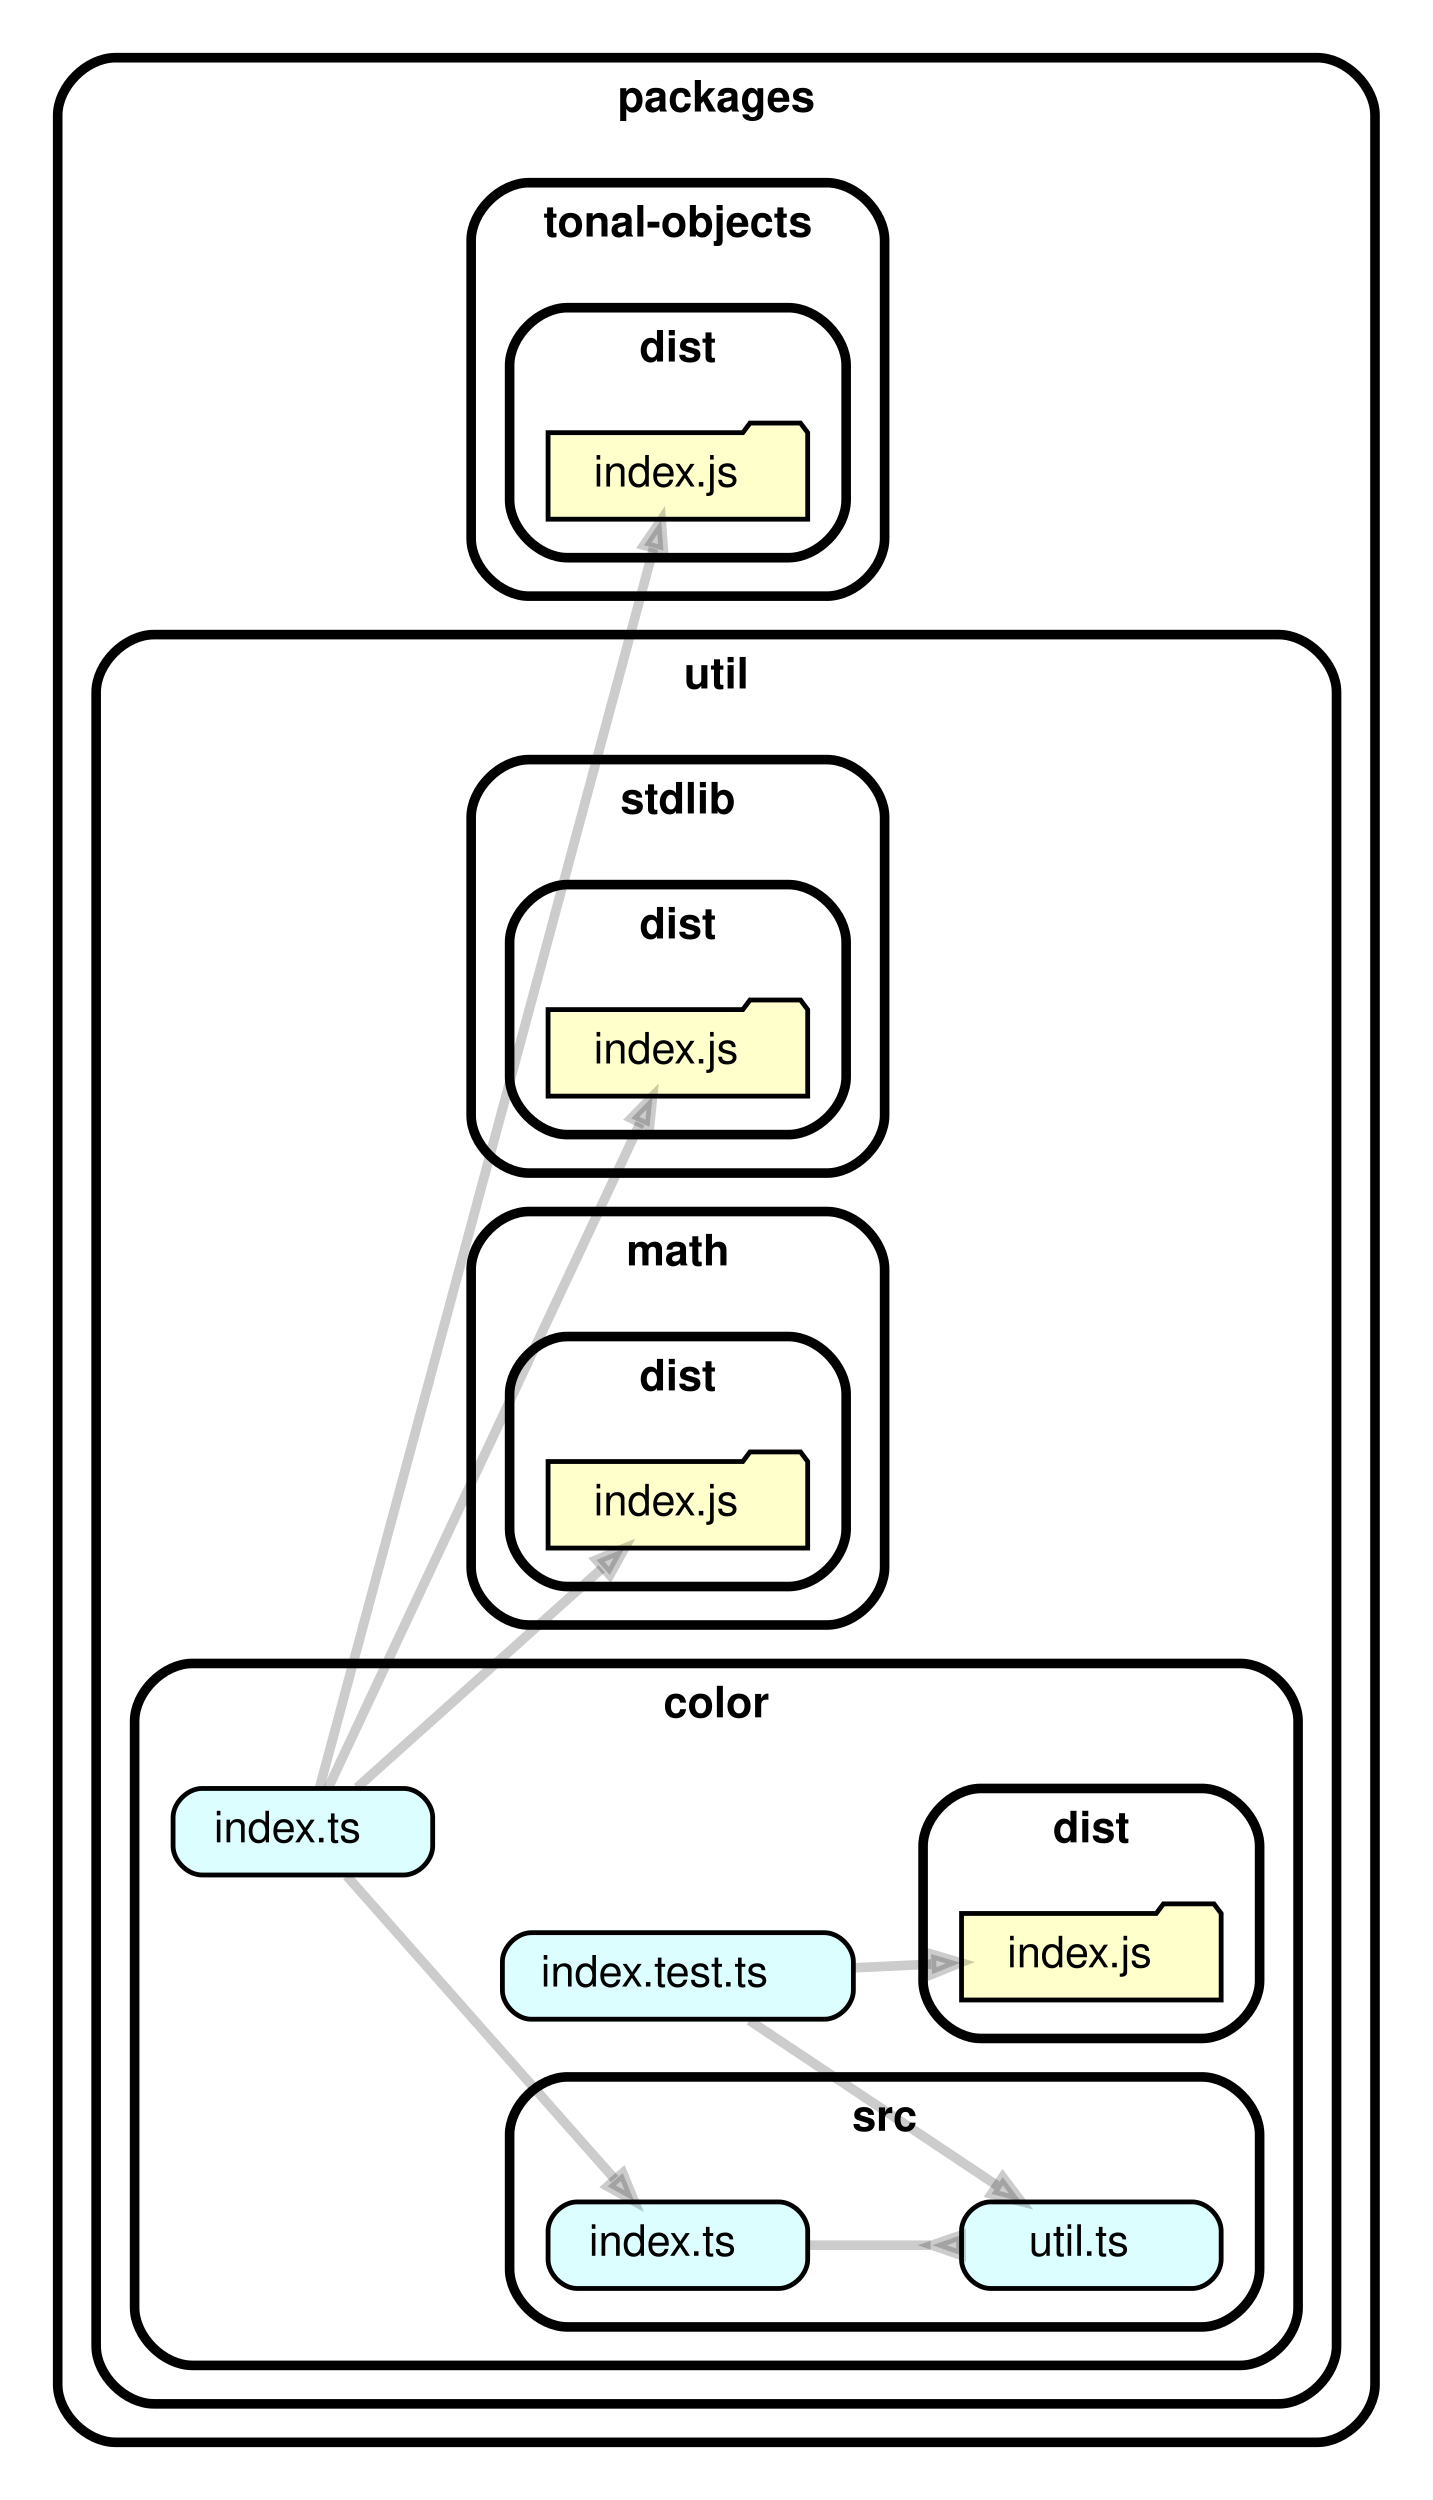
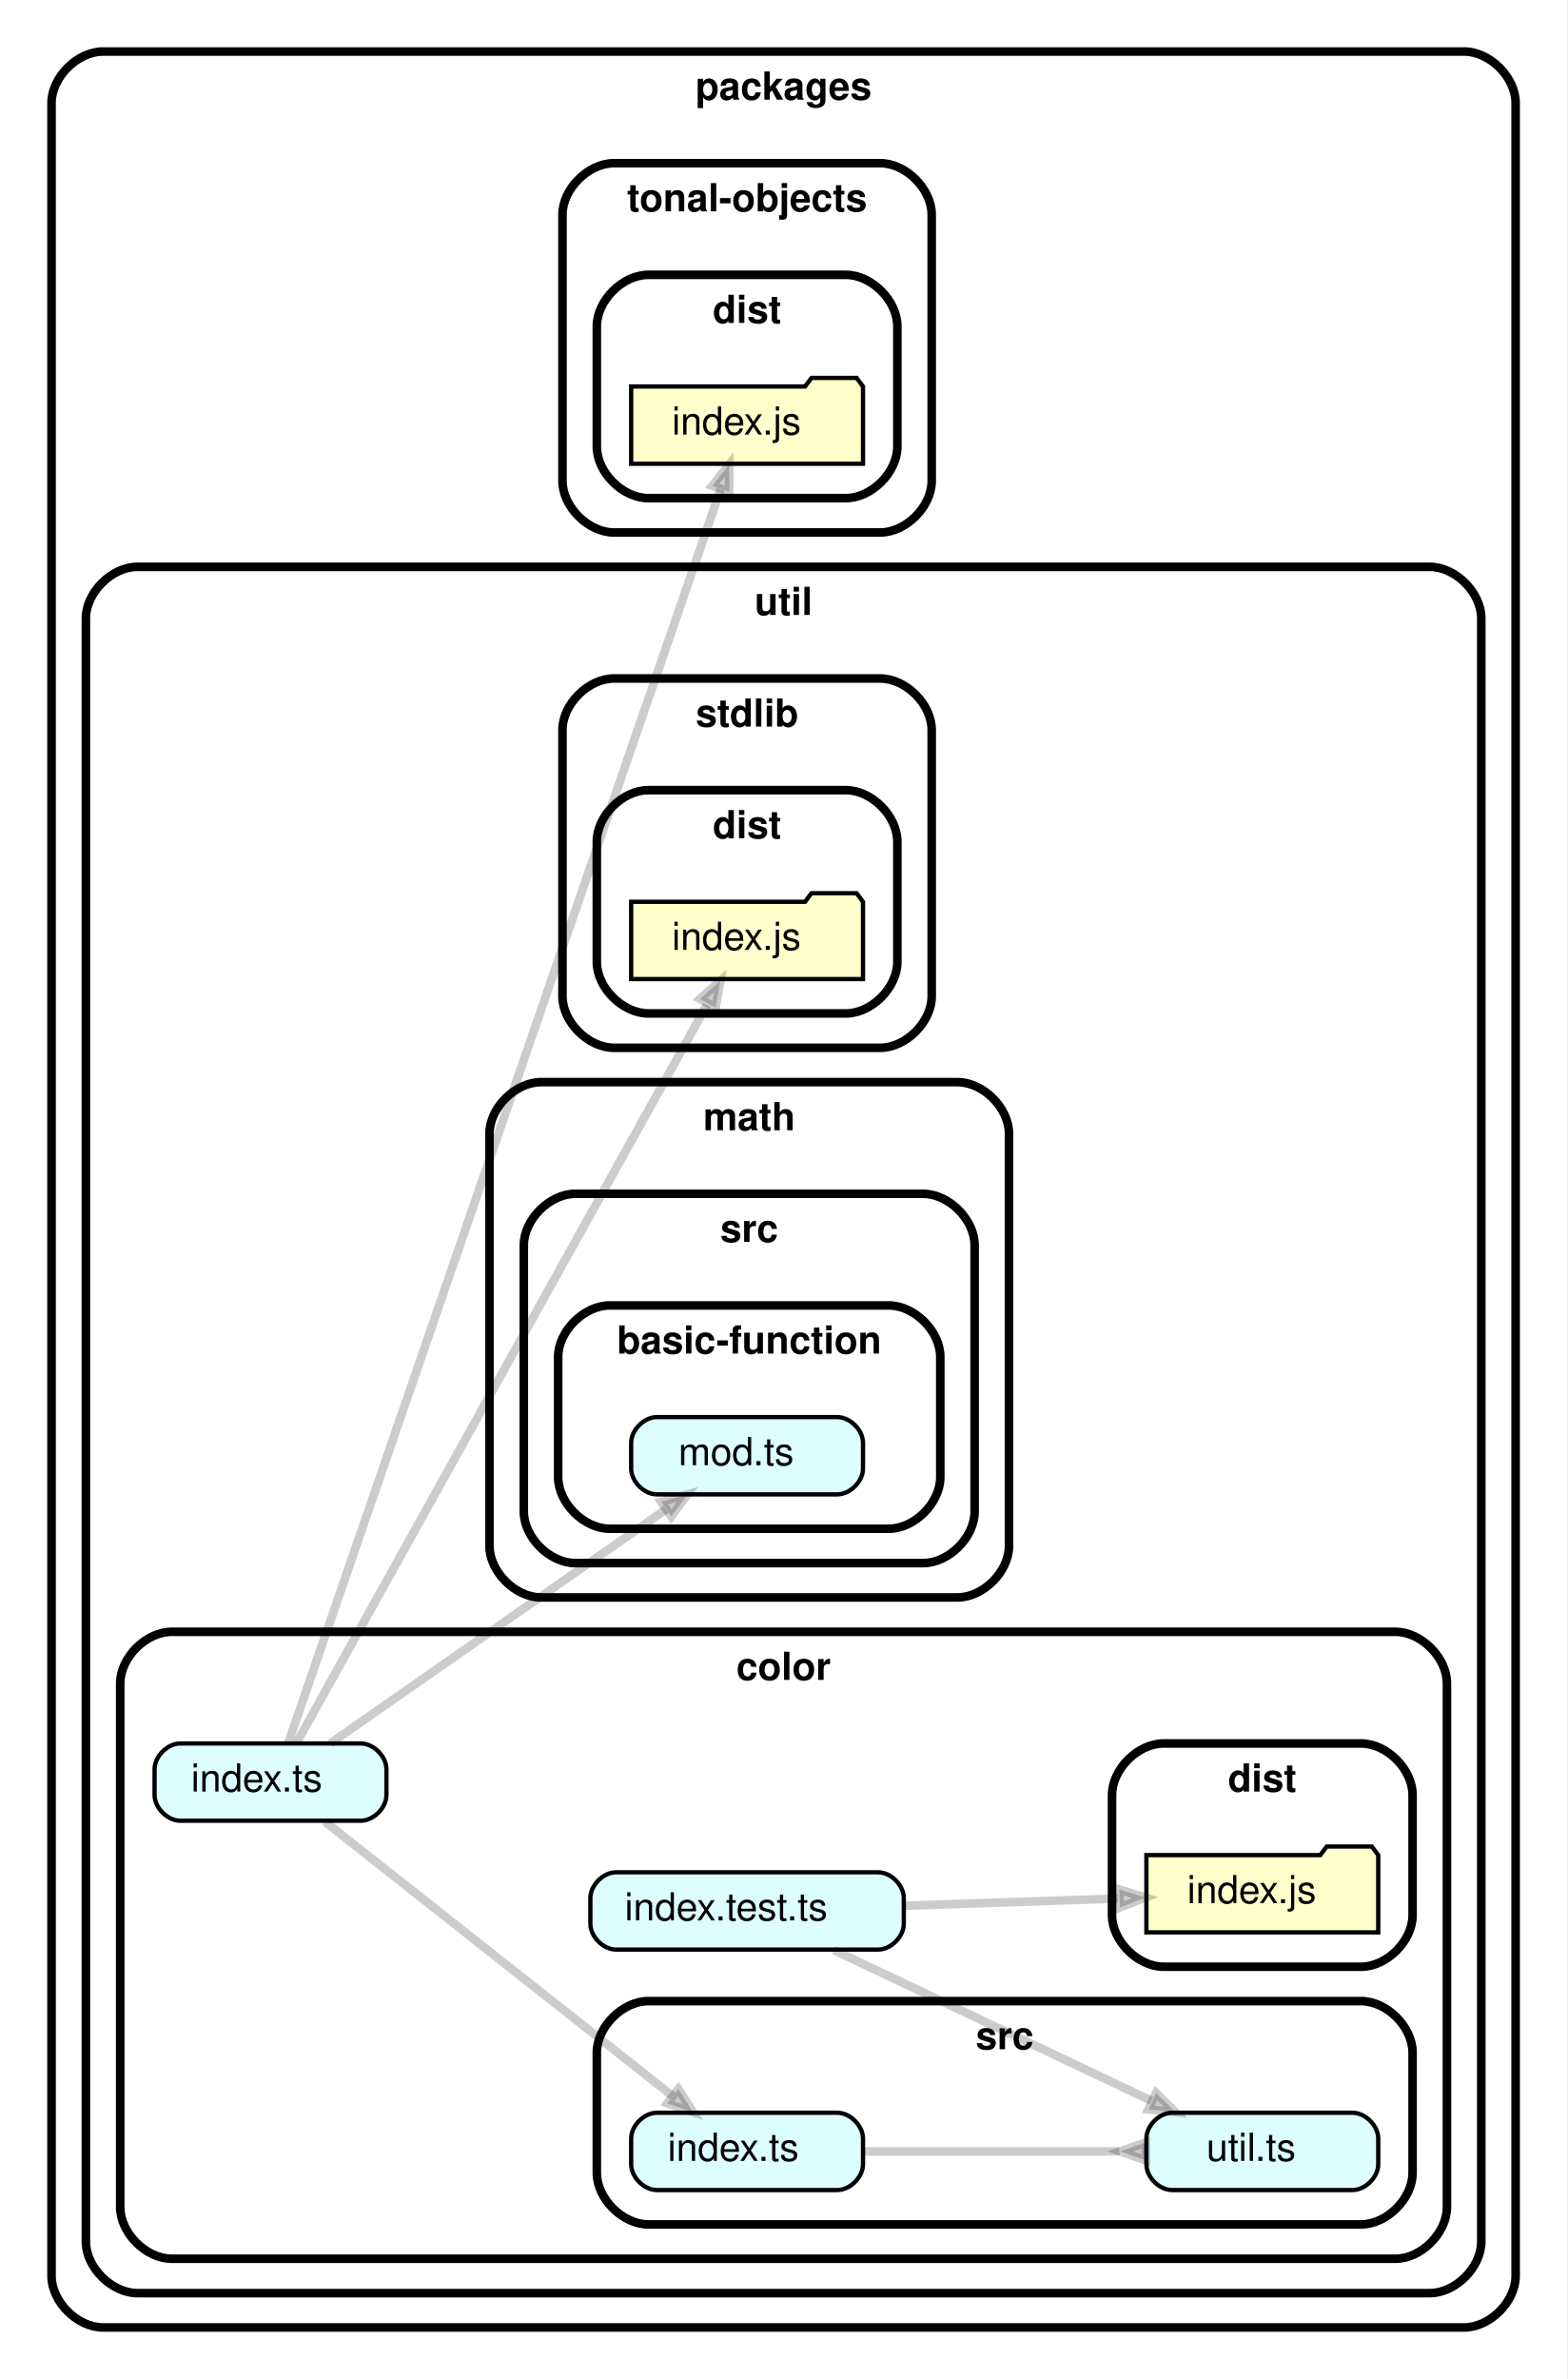
- <svg xmlns="http://www.w3.org/2000/svg" xmlns:xlink="http://www.w3.org/1999/xlink" width="298pt" height="520pt" viewBox="0.00 0.00 298.00 520.00">
-   <g id="graph0" class="graph" transform="scale(1 1) rotate(0) translate(4 516)">
-     <polygon fill="white" stroke="transparent" points="-4,4 -4,-516 294,-516 294,4 -4,4" />
+ <svg xmlns="http://www.w3.org/2000/svg" xmlns:xlink="http://www.w3.org/1999/xlink" width="365pt" height="554pt" viewBox="0.00 0.00 365.00 554.00">
+   <g id="graph0" class="graph" transform="scale(1 1) rotate(0) translate(4 550)">
+     <polygon fill="white" stroke="transparent" points="-4,4 -4,-550 361,-550 361,4 -4,4" />
    <g id="clust1" class="cluster">
-       <path fill="#ffffff" stroke="black" stroke-width="2" d="M20,-8C20,-8 270,-8 270,-8 276,-8 282,-14 282,-20 282,-20 282,-492 282,-492 282,-498 276,-504 270,-504 270,-504 20,-504 20,-504 14,-504 8,-498 8,-492 8,-492 8,-20 8,-20 8,-14 14,-8 20,-8" />
-       <text text-anchor="middle" x="145" y="-492.8" font-family="Helvetica,sans-Serif" font-weight="bold" font-size="9.00">packages</text>
+       <path fill="#ffffff" stroke="black" stroke-width="2" d="M20,-8C20,-8 337,-8 337,-8 343,-8 349,-14 349,-20 349,-20 349,-526 349,-526 349,-532 343,-538 337,-538 337,-538 20,-538 20,-538 14,-538 8,-532 8,-526 8,-526 8,-20 8,-20 8,-14 14,-8 20,-8" />
+       <text text-anchor="middle" x="178.5" y="-526.8" font-family="Helvetica,sans-Serif" font-weight="bold" font-size="9.00">packages</text>
    </g>
    <g id="clust2" class="cluster">
-       <path fill="#ffffff" stroke="black" stroke-width="2" d="M106,-392C106,-392 168,-392 168,-392 174,-392 180,-398 180,-404 180,-404 180,-466 180,-466 180,-472 174,-478 168,-478 168,-478 106,-478 106,-478 100,-478 94,-472 94,-466 94,-466 94,-404 94,-404 94,-398 100,-392 106,-392" />
-       <text text-anchor="middle" x="137" y="-466.8" font-family="Helvetica,sans-Serif" font-weight="bold" font-size="9.00">tonal-objects</text>
+       <path fill="#ffffff" stroke="black" stroke-width="2" d="M139,-426C139,-426 201,-426 201,-426 207,-426 213,-432 213,-438 213,-438 213,-500 213,-500 213,-506 207,-512 201,-512 201,-512 139,-512 139,-512 133,-512 127,-506 127,-500 127,-500 127,-438 127,-438 127,-432 133,-426 139,-426" />
+       <text text-anchor="middle" x="170" y="-500.8" font-family="Helvetica,sans-Serif" font-weight="bold" font-size="9.00">tonal-objects</text>
    </g>
    <g id="clust3" class="cluster">
-       <path fill="#ffffff" stroke="black" stroke-width="2" d="M114,-400C114,-400 160,-400 160,-400 166,-400 172,-406 172,-412 172,-412 172,-440 172,-440 172,-446 166,-452 160,-452 160,-452 114,-452 114,-452 108,-452 102,-446 102,-440 102,-440 102,-412 102,-412 102,-406 108,-400 114,-400" />
-       <text text-anchor="middle" x="137" y="-440.8" font-family="Helvetica,sans-Serif" font-weight="bold" font-size="9.00">dist</text>
+       <path fill="#ffffff" stroke="black" stroke-width="2" d="M147,-434C147,-434 193,-434 193,-434 199,-434 205,-440 205,-446 205,-446 205,-474 205,-474 205,-480 199,-486 193,-486 193,-486 147,-486 147,-486 141,-486 135,-480 135,-474 135,-474 135,-446 135,-446 135,-440 141,-434 147,-434" />
+       <text text-anchor="middle" x="170" y="-474.8" font-family="Helvetica,sans-Serif" font-weight="bold" font-size="9.00">dist</text>
    </g>
    <g id="clust4" class="cluster">
-       <path fill="#ffffff" stroke="black" stroke-width="2" d="M28,-16C28,-16 262,-16 262,-16 268,-16 274,-22 274,-28 274,-28 274,-372 274,-372 274,-378 268,-384 262,-384 262,-384 28,-384 28,-384 22,-384 16,-378 16,-372 16,-372 16,-28 16,-28 16,-22 22,-16 28,-16" />
-       <text text-anchor="middle" x="145" y="-372.8" font-family="Helvetica,sans-Serif" font-weight="bold" font-size="9.00">util</text>
+       <path fill="#ffffff" stroke="black" stroke-width="2" d="M28,-16C28,-16 329,-16 329,-16 335,-16 341,-22 341,-28 341,-28 341,-406 341,-406 341,-412 335,-418 329,-418 329,-418 28,-418 28,-418 22,-418 16,-412 16,-406 16,-406 16,-28 16,-28 16,-22 22,-16 28,-16" />
+       <text text-anchor="middle" x="178.5" y="-406.8" font-family="Helvetica,sans-Serif" font-weight="bold" font-size="9.00">util</text>
    </g>
    <g id="clust5" class="cluster">
-       <path fill="#ffffff" stroke="black" stroke-width="2" d="M36,-24C36,-24 254,-24 254,-24 260,-24 266,-30 266,-36 266,-36 266,-158 266,-158 266,-164 260,-170 254,-170 254,-170 36,-170 36,-170 30,-170 24,-164 24,-158 24,-158 24,-36 24,-36 24,-30 30,-24 36,-24" />
-       <text text-anchor="middle" x="145" y="-158.8" font-family="Helvetica,sans-Serif" font-weight="bold" font-size="9.00">color</text>
+       <path fill="#ffffff" stroke="black" stroke-width="2" d="M36,-24C36,-24 321,-24 321,-24 327,-24 333,-30 333,-36 333,-36 333,-158 333,-158 333,-164 327,-170 321,-170 321,-170 36,-170 36,-170 30,-170 24,-164 24,-158 24,-158 24,-36 24,-36 24,-30 30,-24 36,-24" />
+       <text text-anchor="middle" x="178.5" y="-158.8" font-family="Helvetica,sans-Serif" font-weight="bold" font-size="9.00">color</text>
    </g>
    <g id="clust6" class="cluster">
-       <path fill="#ffffff" stroke="black" stroke-width="2" d="M200,-92C200,-92 246,-92 246,-92 252,-92 258,-98 258,-104 258,-104 258,-132 258,-132 258,-138 252,-144 246,-144 246,-144 200,-144 200,-144 194,-144 188,-138 188,-132 188,-132 188,-104 188,-104 188,-98 194,-92 200,-92" />
-       <text text-anchor="middle" x="223" y="-132.8" font-family="Helvetica,sans-Serif" font-weight="bold" font-size="9.00">dist</text>
+       <path fill="#ffffff" stroke="black" stroke-width="2" d="M267,-92C267,-92 313,-92 313,-92 319,-92 325,-98 325,-104 325,-104 325,-132 325,-132 325,-138 319,-144 313,-144 313,-144 267,-144 267,-144 261,-144 255,-138 255,-132 255,-132 255,-104 255,-104 255,-98 261,-92 267,-92" />
+       <text text-anchor="middle" x="290" y="-132.8" font-family="Helvetica,sans-Serif" font-weight="bold" font-size="9.00">dist</text>
    </g>
    <g id="clust7" class="cluster">
-       <path fill="#ffffff" stroke="black" stroke-width="2" d="M114,-32C114,-32 246,-32 246,-32 252,-32 258,-38 258,-44 258,-44 258,-72 258,-72 258,-78 252,-84 246,-84 246,-84 114,-84 114,-84 108,-84 102,-78 102,-72 102,-72 102,-44 102,-44 102,-38 108,-32 114,-32" />
-       <text text-anchor="middle" x="180" y="-72.8" font-family="Helvetica,sans-Serif" font-weight="bold" font-size="9.00">src</text>
+       <path fill="#ffffff" stroke="black" stroke-width="2" d="M147,-32C147,-32 313,-32 313,-32 319,-32 325,-38 325,-44 325,-44 325,-72 325,-72 325,-78 319,-84 313,-84 313,-84 147,-84 147,-84 141,-84 135,-78 135,-72 135,-72 135,-44 135,-44 135,-38 141,-32 147,-32" />
+       <text text-anchor="middle" x="230" y="-72.8" font-family="Helvetica,sans-Serif" font-weight="bold" font-size="9.00">src</text>
    </g>
    <g id="clust8" class="cluster">
-       <path fill="#ffffff" stroke="black" stroke-width="2" d="M106,-178C106,-178 168,-178 168,-178 174,-178 180,-184 180,-190 180,-190 180,-252 180,-252 180,-258 174,-264 168,-264 168,-264 106,-264 106,-264 100,-264 94,-258 94,-252 94,-252 94,-190 94,-190 94,-184 100,-178 106,-178" />
-       <text text-anchor="middle" x="137" y="-252.8" font-family="Helvetica,sans-Serif" font-weight="bold" font-size="9.00">math</text>
+       <path fill="#ffffff" stroke="black" stroke-width="2" d="M122,-178C122,-178 219,-178 219,-178 225,-178 231,-184 231,-190 231,-190 231,-286 231,-286 231,-292 225,-298 219,-298 219,-298 122,-298 122,-298 116,-298 110,-292 110,-286 110,-286 110,-190 110,-190 110,-184 116,-178 122,-178" />
+       <text text-anchor="middle" x="170.5" y="-286.8" font-family="Helvetica,sans-Serif" font-weight="bold" font-size="9.00">math</text>
    </g>
    <g id="clust9" class="cluster">
-       <path fill="#ffffff" stroke="black" stroke-width="2" d="M114,-186C114,-186 160,-186 160,-186 166,-186 172,-192 172,-198 172,-198 172,-226 172,-226 172,-232 166,-238 160,-238 160,-238 114,-238 114,-238 108,-238 102,-232 102,-226 102,-226 102,-198 102,-198 102,-192 108,-186 114,-186" />
-       <text text-anchor="middle" x="137" y="-226.8" font-family="Helvetica,sans-Serif" font-weight="bold" font-size="9.00">dist</text>
+       <path fill="#ffffff" stroke="black" stroke-width="2" d="M130,-186C130,-186 211,-186 211,-186 217,-186 223,-192 223,-198 223,-198 223,-260 223,-260 223,-266 217,-272 211,-272 211,-272 130,-272 130,-272 124,-272 118,-266 118,-260 118,-260 118,-198 118,-198 118,-192 124,-186 130,-186" />
+       <text text-anchor="middle" x="170.5" y="-260.8" font-family="Helvetica,sans-Serif" font-weight="bold" font-size="9.00">src</text>
    </g>
    <g id="clust10" class="cluster">
-       <path fill="#ffffff" stroke="black" stroke-width="2" d="M106,-272C106,-272 168,-272 168,-272 174,-272 180,-278 180,-284 180,-284 180,-346 180,-346 180,-352 174,-358 168,-358 168,-358 106,-358 106,-358 100,-358 94,-352 94,-346 94,-346 94,-284 94,-284 94,-278 100,-272 106,-272" />
-       <text text-anchor="middle" x="137" y="-346.8" font-family="Helvetica,sans-Serif" font-weight="bold" font-size="9.00">stdlib</text>
+       <path fill="#ffffff" stroke="black" stroke-width="2" d="M138,-194C138,-194 203,-194 203,-194 209,-194 215,-200 215,-206 215,-206 215,-234 215,-234 215,-240 209,-246 203,-246 203,-246 138,-246 138,-246 132,-246 126,-240 126,-234 126,-234 126,-206 126,-206 126,-200 132,-194 138,-194" />
+       <text text-anchor="middle" x="170.5" y="-234.8" font-family="Helvetica,sans-Serif" font-weight="bold" font-size="9.00">basic-function</text>
    </g>
    <g id="clust11" class="cluster">
-       <path fill="#ffffff" stroke="black" stroke-width="2" d="M114,-280C114,-280 160,-280 160,-280 166,-280 172,-286 172,-292 172,-292 172,-320 172,-320 172,-326 166,-332 160,-332 160,-332 114,-332 114,-332 108,-332 102,-326 102,-320 102,-320 102,-292 102,-292 102,-286 108,-280 114,-280" />
-       <text text-anchor="middle" x="137" y="-320.8" font-family="Helvetica,sans-Serif" font-weight="bold" font-size="9.00">dist</text>
+       <path fill="#ffffff" stroke="black" stroke-width="2" d="M139,-306C139,-306 201,-306 201,-306 207,-306 213,-312 213,-318 213,-318 213,-380 213,-380 213,-386 207,-392 201,-392 201,-392 139,-392 139,-392 133,-392 127,-386 127,-380 127,-380 127,-318 127,-318 127,-312 133,-306 139,-306" />
+       <text text-anchor="middle" x="170" y="-380.8" font-family="Helvetica,sans-Serif" font-weight="bold" font-size="9.00">stdlib</text>
+     </g>
+     <g id="clust12" class="cluster">
+       <path fill="#ffffff" stroke="black" stroke-width="2" d="M147,-314C147,-314 193,-314 193,-314 199,-314 205,-320 205,-326 205,-326 205,-354 205,-354 205,-360 199,-366 193,-366 193,-366 147,-366 147,-366 141,-366 135,-360 135,-354 135,-354 135,-326 135,-326 135,-320 141,-314 147,-314" />
+       <text text-anchor="middle" x="170" y="-354.8" font-family="Helvetica,sans-Serif" font-weight="bold" font-size="9.00">dist</text>
    </g>
    <g id="node1" class="node">
      <g id="a_node1">
        <a xlink:href="packages/tonal-objects/dist/index.js" xlink:title="index.js">
-           <polygon fill="#ffffcc" stroke="black" points="164,-426 162.5,-428 152,-428 150.5,-426 110,-426 110,-408 164,-408 164,-426" />
-           <text text-anchor="start" x="119.5" y="-414.8" font-family="Helvetica,sans-Serif" font-size="9.00">index.js</text>
+           <polygon fill="#ffffcc" stroke="black" points="197,-460 195.5,-462 185,-462 183.5,-460 143,-460 143,-442 197,-442 197,-460" />
+           <text text-anchor="start" x="152.5" y="-448.8" font-family="Helvetica,sans-Serif" font-size="9.00">index.js</text>
        </a>
      </g>
    </g>
    <g id="node2" class="node">
      <g id="a_node2">
        <a xlink:href="packages/util/color/dist/index.js" xlink:title="index.js">
-           <polygon fill="#ffffcc" stroke="black" points="250,-118 248.5,-120 238,-120 236.5,-118 196,-118 196,-100 250,-100 250,-118" />
-           <text text-anchor="start" x="205.5" y="-106.8" font-family="Helvetica,sans-Serif" font-size="9.00">index.js</text>
+           <polygon fill="#ffffcc" stroke="black" points="317,-118 315.5,-120 305,-120 303.5,-118 263,-118 263,-100 317,-100 317,-118" />
+           <text text-anchor="start" x="272.5" y="-106.8" font-family="Helvetica,sans-Serif" font-size="9.00">index.js</text>
        </a>
      </g>
    </g>
    <g id="node3" class="node">
      <g id="a_node3">
        <a xlink:href="packages/util/color/index.test.ts" xlink:title="index.test.ts">
-           <path fill="#ddfeff" stroke="black" d="M167.5,-114C167.5,-114 106.5,-114 106.5,-114 103.5,-114 100.5,-111 100.5,-108 100.5,-108 100.5,-102 100.5,-102 100.5,-99 103.5,-96 106.5,-96 106.5,-96 167.5,-96 167.5,-96 170.5,-96 173.5,-99 173.5,-102 173.5,-102 173.5,-108 173.5,-108 173.5,-111 170.5,-114 167.5,-114" />
-           <text text-anchor="start" x="108.5" y="-102.8" font-family="Helvetica,sans-Serif" font-size="9.00">index.test.ts</text>
+           <path fill="#ddfeff" stroke="black" d="M200.5,-114C200.5,-114 139.5,-114 139.5,-114 136.5,-114 133.5,-111 133.5,-108 133.5,-108 133.5,-102 133.5,-102 133.5,-99 136.5,-96 139.5,-96 139.5,-96 200.5,-96 200.5,-96 203.5,-96 206.5,-99 206.5,-102 206.5,-102 206.5,-108 206.5,-108 206.5,-111 203.5,-114 200.5,-114" />
+           <text text-anchor="start" x="141.5" y="-102.8" font-family="Helvetica,sans-Serif" font-size="9.00">index.test.ts</text>
        </a>
      </g>
    </g>
    <g id="edge1" class="edge">
-       <path fill="none" stroke="#000000" stroke-width="2" stroke-opacity="0.2" d="M173.62,-106.7C178.96,-106.95 184.43,-107.21 189.7,-107.46" />
-       <polygon fill="#000000" fill-opacity="0.2" stroke="#000000" stroke-width="2" stroke-opacity="0.2" points="189.66,-109.56 195.75,-107.75 189.86,-105.37 189.66,-109.56" />
+       <path fill="none" stroke="#000000" stroke-width="2" stroke-opacity="0.2" d="M206.72,-106.21C222.51,-106.75 240.95,-107.37 256.36,-107.89" />
+       <polygon fill="#000000" fill-opacity="0.2" stroke="#000000" stroke-width="2" stroke-opacity="0.2" points="256.7,-110.01 262.77,-108.11 256.84,-105.81 256.7,-110.01" />
    </g>
    <g id="node4" class="node">
      <g id="a_node4">
        <a xlink:href="packages/util/color/src/util.ts" xlink:title="util.ts">
-           <path fill="#ddfeff" stroke="black" d="M244,-58C244,-58 202,-58 202,-58 199,-58 196,-55 196,-52 196,-52 196,-46 196,-46 196,-43 199,-40 202,-40 202,-40 244,-40 244,-40 247,-40 250,-43 250,-46 250,-46 250,-52 250,-52 250,-55 247,-58 244,-58" />
-           <text text-anchor="start" x="210" y="-46.8" font-family="Helvetica,sans-Serif" font-size="9.00">util.ts</text>
+           <path fill="#ddfeff" stroke="black" d="M311,-58C311,-58 269,-58 269,-58 266,-58 263,-55 263,-52 263,-52 263,-46 263,-46 263,-43 266,-40 269,-40 269,-40 311,-40 311,-40 314,-40 317,-43 317,-46 317,-46 317,-52 317,-52 317,-55 314,-58 311,-58" />
+           <text text-anchor="start" x="277" y="-46.8" font-family="Helvetica,sans-Serif" font-size="9.00">util.ts</text>
        </a>
      </g>
    </g>
    <g id="edge2" class="edge">
-       <path fill="none" stroke="#000000" stroke-width="2" stroke-opacity="0.2" d="M151.87,-95.75C165.94,-86.37 187.8,-71.8 203.37,-61.42" />
-       <polygon fill="#000000" fill-opacity="0.2" stroke="#000000" stroke-width="2" stroke-opacity="0.2" points="204.56,-63.15 208.39,-58.08 202.23,-59.66 204.56,-63.15" />
+       <path fill="none" stroke="#000000" stroke-width="2" stroke-opacity="0.2" d="M190.22,-95.88C210.36,-86.32 242.09,-71.26 264.13,-60.8" />
+       <polygon fill="#000000" fill-opacity="0.2" stroke="#000000" stroke-width="2" stroke-opacity="0.2" points="265.27,-62.59 269.79,-58.12 263.47,-58.79 265.27,-62.59" />
    </g>
    <g id="node5" class="node">
      <g id="a_node5">
        <a xlink:href="packages/util/color/index.ts" xlink:title="index.ts">
          <path fill="#ddfeff" stroke="black" d="M80,-144C80,-144 38,-144 38,-144 35,-144 32,-141 32,-138 32,-138 32,-132 32,-132 32,-129 35,-126 38,-126 38,-126 80,-126 80,-126 83,-126 86,-129 86,-132 86,-132 86,-138 86,-138 86,-141 83,-144 80,-144" />
          <text text-anchor="start" x="40.5" y="-132.8" font-family="Helvetica,sans-Serif" font-size="9.00">index.ts</text>
        </a>
      </g>
    </g>
    <g id="edge6" class="edge">
-       <path fill="none" stroke="#000000" stroke-width="2" stroke-opacity="0.2" d="M62.44,-144.06C73.41,-184.75 118.14,-350.75 131.93,-401.91" />
-       <polygon fill="#000000" fill-opacity="0.2" stroke="#000000" stroke-width="2" stroke-opacity="0.2" points="129.94,-402.58 133.53,-407.83 133.99,-401.49 129.94,-402.58" />
+       <path fill="none" stroke="#000000" stroke-width="2" stroke-opacity="0.2" d="M63.14,-144.12C78.4,-188.35 144.77,-380.77 163.85,-436.08" />
+       <polygon fill="#000000" fill-opacity="0.2" stroke="#000000" stroke-width="2" stroke-opacity="0.2" points="161.9,-436.86 165.84,-441.85 165.87,-435.49 161.9,-436.86" />
    </g>
    <g id="node6" class="node">
      <g id="a_node6">
        <a xlink:href="packages/util/color/src/index.ts" xlink:title="index.ts">
-           <path fill="#ddfeff" stroke="black" d="M158,-58C158,-58 116,-58 116,-58 113,-58 110,-55 110,-52 110,-52 110,-46 110,-46 110,-43 113,-40 116,-40 116,-40 158,-40 158,-40 161,-40 164,-43 164,-46 164,-46 164,-52 164,-52 164,-55 161,-58 158,-58" />
-           <text text-anchor="start" x="118.5" y="-46.8" font-family="Helvetica,sans-Serif" font-size="9.00">index.ts</text>
+           <path fill="#ddfeff" stroke="black" d="M191,-58C191,-58 149,-58 149,-58 146,-58 143,-55 143,-52 143,-52 143,-46 143,-46 143,-43 146,-40 149,-40 149,-40 191,-40 191,-40 194,-40 197,-43 197,-46 197,-46 197,-52 197,-52 197,-55 194,-58 191,-58" />
+           <text text-anchor="start" x="151.5" y="-46.8" font-family="Helvetica,sans-Serif" font-size="9.00">index.ts</text>
        </a>
      </g>
    </g>
    <g id="edge3" class="edge">
-       <path fill="none" stroke="#000000" stroke-width="2" stroke-opacity="0.2" d="M68.13,-125.8C81.5,-110.67 108.2,-80.46 123.83,-62.77" />
-       <polygon fill="#000000" fill-opacity="0.2" stroke="#000000" stroke-width="2" stroke-opacity="0.2" points="125.53,-64.02 127.93,-58.14 122.38,-61.24 125.53,-64.02" />
+       <path fill="none" stroke="#000000" stroke-width="2" stroke-opacity="0.2" d="M71.66,-125.8C91.17,-110.41 130.45,-79.42 152.68,-61.87" />
+       <polygon fill="#000000" fill-opacity="0.2" stroke="#000000" stroke-width="2" stroke-opacity="0.2" points="154.01,-63.5 157.42,-58.14 151.41,-60.21 154.01,-63.5" />
    </g>
    <g id="node7" class="node">
      <g id="a_node7">
-         <a xlink:href="packages/util/math/dist/index.js" xlink:title="index.js">
-           <polygon fill="#ffffcc" stroke="black" points="164,-212 162.5,-214 152,-214 150.5,-212 110,-212 110,-194 164,-194 164,-212" />
-           <text text-anchor="start" x="119.5" y="-200.8" font-family="Helvetica,sans-Serif" font-size="9.00">index.js</text>
+         <a xlink:href="packages/util/math/src/basic-function/mod.ts" xlink:title="mod.ts">
+           <path fill="#ddfeff" stroke="black" d="M191,-220C191,-220 149,-220 149,-220 146,-220 143,-217 143,-214 143,-214 143,-208 143,-208 143,-205 146,-202 149,-202 149,-202 191,-202 191,-202 194,-202 197,-205 197,-208 197,-208 197,-214 197,-214 197,-217 194,-220 191,-220" />
+           <text text-anchor="start" x="154" y="-208.8" font-family="Helvetica,sans-Serif" font-size="9.00">mod.ts</text>
        </a>
      </g>
    </g>
    <g id="edge4" class="edge">
-       <path fill="none" stroke="#000000" stroke-width="2" stroke-opacity="0.2" d="M70.25,-144.17C83.35,-155.9 106.14,-176.28 121.15,-189.71" />
-       <polygon fill="#000000" fill-opacity="0.2" stroke="#000000" stroke-width="2" stroke-opacity="0.2" points="120.04,-191.54 125.91,-193.97 122.84,-188.41 120.04,-191.54" />
+       <path fill="none" stroke="#000000" stroke-width="2" stroke-opacity="0.2" d="M72.93,-144.02C92.35,-157.56 129.11,-183.19 151.1,-198.52" />
+       <polygon fill="#000000" fill-opacity="0.2" stroke="#000000" stroke-width="2" stroke-opacity="0.2" points="149.96,-200.29 156.09,-202 152.36,-196.84 149.96,-200.29" />
    </g>
    <g id="node8" class="node">
      <g id="a_node8">
        <a xlink:href="packages/util/stdlib/dist/index.js" xlink:title="index.js">
-           <polygon fill="#ffffcc" stroke="black" points="164,-306 162.5,-308 152,-308 150.5,-306 110,-306 110,-288 164,-288 164,-306" />
-           <text text-anchor="start" x="119.5" y="-294.8" font-family="Helvetica,sans-Serif" font-size="9.00">index.js</text>
+           <polygon fill="#ffffcc" stroke="black" points="197,-340 195.5,-342 185,-342 183.5,-340 143,-340 143,-322 197,-322 197,-340" />
+           <text text-anchor="start" x="152.5" y="-328.8" font-family="Helvetica,sans-Serif" font-size="9.00">index.js</text>
        </a>
      </g>
    </g>
    <g id="edge5" class="edge">
-       <path fill="none" stroke="#000000" stroke-width="2" stroke-opacity="0.2" d="M64.3,-144.17C76.9,-171.02 113.75,-249.57 129.13,-282.36" />
-       <polygon fill="#000000" fill-opacity="0.2" stroke="#000000" stroke-width="2" stroke-opacity="0.2" points="127.29,-283.39 131.74,-287.93 131.1,-281.6 127.29,-283.39" />
+       <path fill="none" stroke="#000000" stroke-width="2" stroke-opacity="0.2" d="M65.11,-144.19C82.45,-175.37 139.14,-277.31 160.64,-315.96" />
+       <polygon fill="#000000" fill-opacity="0.2" stroke="#000000" stroke-width="2" stroke-opacity="0.2" points="159.02,-317.38 163.77,-321.6 162.69,-315.34 159.02,-317.38" />
    </g>
    <g id="edge7" class="edge">
-       <path fill="none" stroke="#000000" stroke-width="2" stroke-opacity="0.2" d="M164.12,-49C172.18,-49 181.15,-49 189.58,-49" />
-       <polygon fill="#000000" fill-opacity="0.2" stroke="#000000" stroke-width="2" stroke-opacity="0.2" points="195.9,-51.1 189.9,-49 195.9,-46.9 195.9,-51.1" />
+       <path fill="none" stroke="#000000" stroke-width="2" stroke-opacity="0.2" d="M197.19,-49C214.76,-49 238.02,-49 256.73,-49" />
+       <polygon fill="#000000" fill-opacity="0.2" stroke="#000000" stroke-width="2" stroke-opacity="0.2" points="262.89,-51.1 256.89,-49 262.89,-46.9 262.89,-51.1" />
    </g>
  </g>
</svg>
